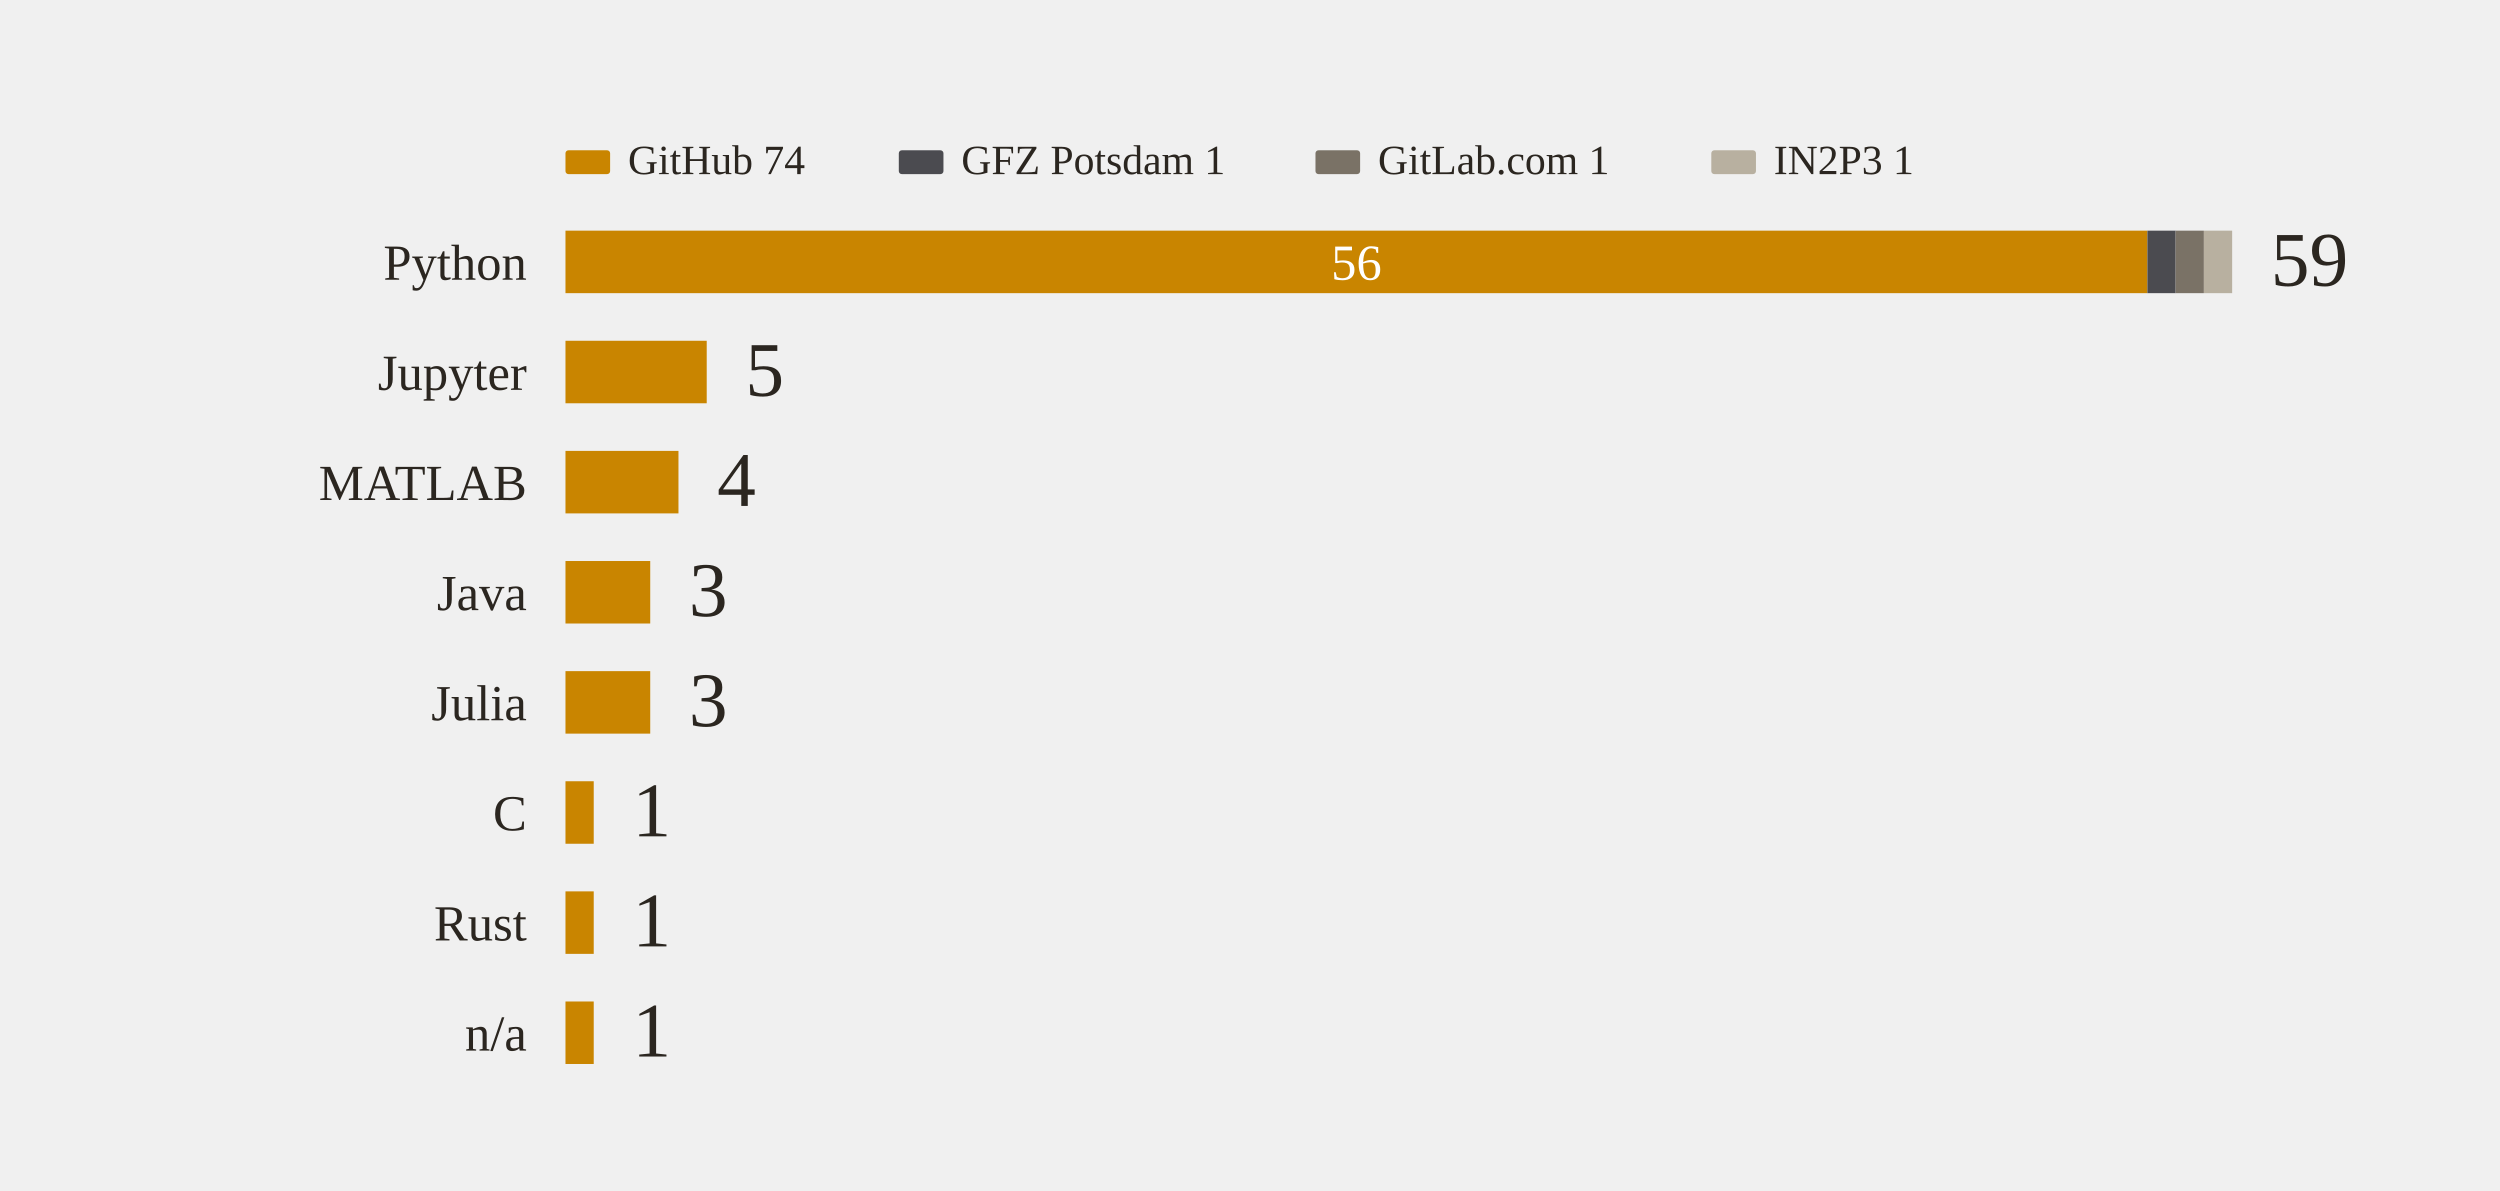
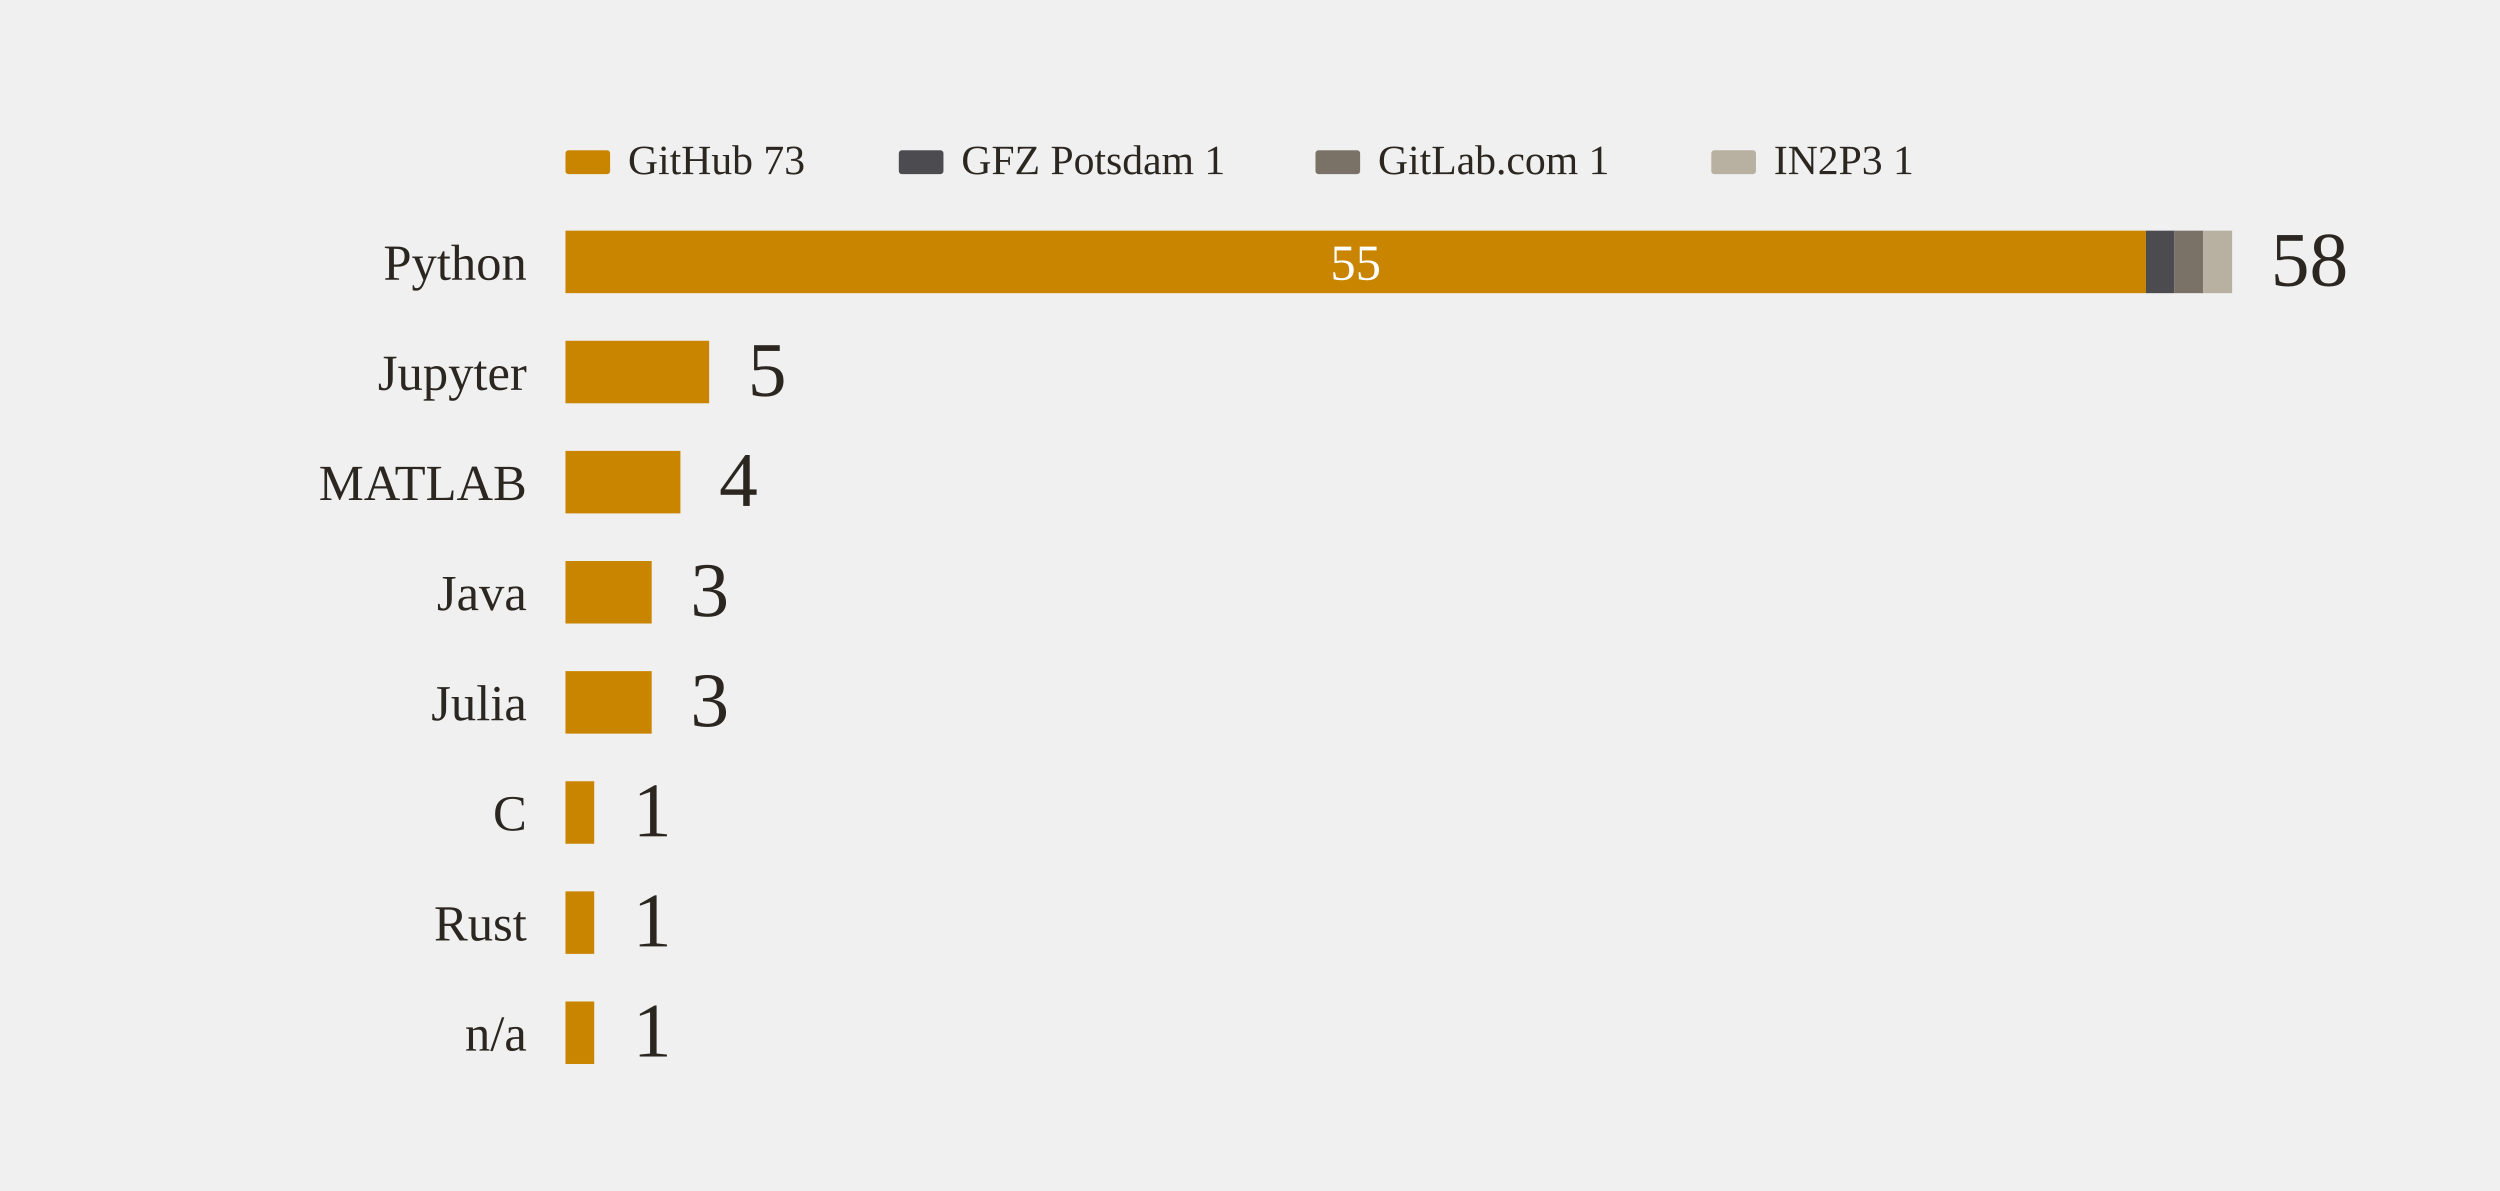
<svg xmlns="http://www.w3.org/2000/svg" version="1.1" width="1680" height="800" viewBox="0 0 1680 800">
  <g font-family="Georgia, 'Times New Roman', serif" text-anchor="middle">
    <rect x="380" y="101" width="30" height="16" rx="2" fill="#c98500" />
-     <text x="422" y="117" font-size="28" fill="#2b2620" text-anchor="start">GitHub 74</text>
+     <text x="422" y="117" font-size="28" fill="#2b2620" text-anchor="start">GitHub 73</text>
    <rect x="604" y="101" width="30" height="16" rx="2" fill="#4b4b50" />
    <text x="646" y="117" font-size="28" fill="#2b2620" text-anchor="start">GFZ Potsdam 1</text>
    <rect x="884" y="101" width="30" height="16" rx="2" fill="#7a7266" />
    <text x="926" y="117" font-size="28" fill="#2b2620" text-anchor="start">GitLab.com 1</text>
    <rect x="1150" y="101" width="30" height="16" rx="2" fill="#b8b0a0" />
    <text x="1192" y="117" font-size="28" fill="#2b2620" text-anchor="start">IN2P3 1</text>
    <text x="354" y="188" font-size="34" fill="#2b2620" text-anchor="end">Python</text>
-     <rect x="380" y="155" width="1063.05" height="42" fill="#c98500" />
-     <rect x="1443.05" y="155" width="18.983" height="42" fill="#4b4b50" />
-     <rect x="1462.03" y="155" width="18.983" height="42" fill="#7a7266" />
-     <rect x="1481.02" y="155" width="18.983" height="42" fill="#b8b0a0" />
-     <text x="911.525" y="188" font-size="34" fill="#ffffff" text-anchor="middle">56</text>
-     <text x="1526" y="192" font-size="52" fill="#2b2620" text-anchor="start">59</text>
+     <rect x="380" y="155" width="1062.07" height="42" fill="#c98500" />
+     <rect x="1442.07" y="155" width="19.31" height="42" fill="#4b4b50" />
+     <rect x="1461.38" y="155" width="19.31" height="42" fill="#7a7266" />
+     <rect x="1480.69" y="155" width="19.31" height="42" fill="#b8b0a0" />
+     <text x="911.034" y="188" font-size="34" fill="#ffffff" text-anchor="middle">55</text>
+     <text x="1526" y="192" font-size="52" fill="#2b2620" text-anchor="start">58</text>
    <text x="354" y="262" font-size="34" fill="#2b2620" text-anchor="end">Jupyter</text>
-     <rect x="380" y="229" width="94.915" height="42" fill="#c98500" />
-     <text x="500.915" y="266" font-size="52" fill="#2b2620" text-anchor="start">5</text>
+     <rect x="380" y="229" width="96.552" height="42" fill="#c98500" />
+     <text x="502.552" y="266" font-size="52" fill="#2b2620" text-anchor="start">5</text>
    <text x="354" y="336" font-size="34" fill="#2b2620" text-anchor="end">MATLAB</text>
-     <rect x="380" y="303" width="75.932" height="42" fill="#c98500" />
-     <text x="481.932" y="340" font-size="52" fill="#2b2620" text-anchor="start">4</text>
+     <rect x="380" y="303" width="77.241" height="42" fill="#c98500" />
+     <text x="483.241" y="340" font-size="52" fill="#2b2620" text-anchor="start">4</text>
    <text x="354" y="410" font-size="34" fill="#2b2620" text-anchor="end">Java</text>
-     <rect x="380" y="377" width="56.949" height="42" fill="#c98500" />
-     <text x="462.949" y="414" font-size="52" fill="#2b2620" text-anchor="start">3</text>
+     <rect x="380" y="377" width="57.931" height="42" fill="#c98500" />
+     <text x="463.931" y="414" font-size="52" fill="#2b2620" text-anchor="start">3</text>
    <text x="354" y="484" font-size="34" fill="#2b2620" text-anchor="end">Julia</text>
-     <rect x="380" y="451" width="56.949" height="42" fill="#c98500" />
-     <text x="462.949" y="488" font-size="52" fill="#2b2620" text-anchor="start">3</text>
+     <rect x="380" y="451" width="57.931" height="42" fill="#c98500" />
+     <text x="463.931" y="488" font-size="52" fill="#2b2620" text-anchor="start">3</text>
    <text x="354" y="558" font-size="34" fill="#2b2620" text-anchor="end">C</text>
-     <rect x="380" y="525" width="18.983" height="42" fill="#c98500" />
-     <text x="424.983" y="562" font-size="52" fill="#2b2620" text-anchor="start">1</text>
+     <rect x="380" y="525" width="19.31" height="42" fill="#c98500" />
+     <text x="425.31" y="562" font-size="52" fill="#2b2620" text-anchor="start">1</text>
    <text x="354" y="632" font-size="34" fill="#2b2620" text-anchor="end">Rust</text>
-     <rect x="380" y="599" width="18.983" height="42" fill="#c98500" />
-     <text x="424.983" y="636" font-size="52" fill="#2b2620" text-anchor="start">1</text>
+     <rect x="380" y="599" width="19.31" height="42" fill="#c98500" />
+     <text x="425.31" y="636" font-size="52" fill="#2b2620" text-anchor="start">1</text>
    <text x="354" y="706" font-size="34" fill="#2b2620" text-anchor="end">n/a</text>
-     <rect x="380" y="673" width="18.983" height="42" fill="#c98500" />
-     <text x="424.983" y="710" font-size="52" fill="#2b2620" text-anchor="start">1</text>
+     <rect x="380" y="673" width="19.31" height="42" fill="#c98500" />
+     <text x="425.31" y="710" font-size="52" fill="#2b2620" text-anchor="start">1</text>
  </g>
</svg>
